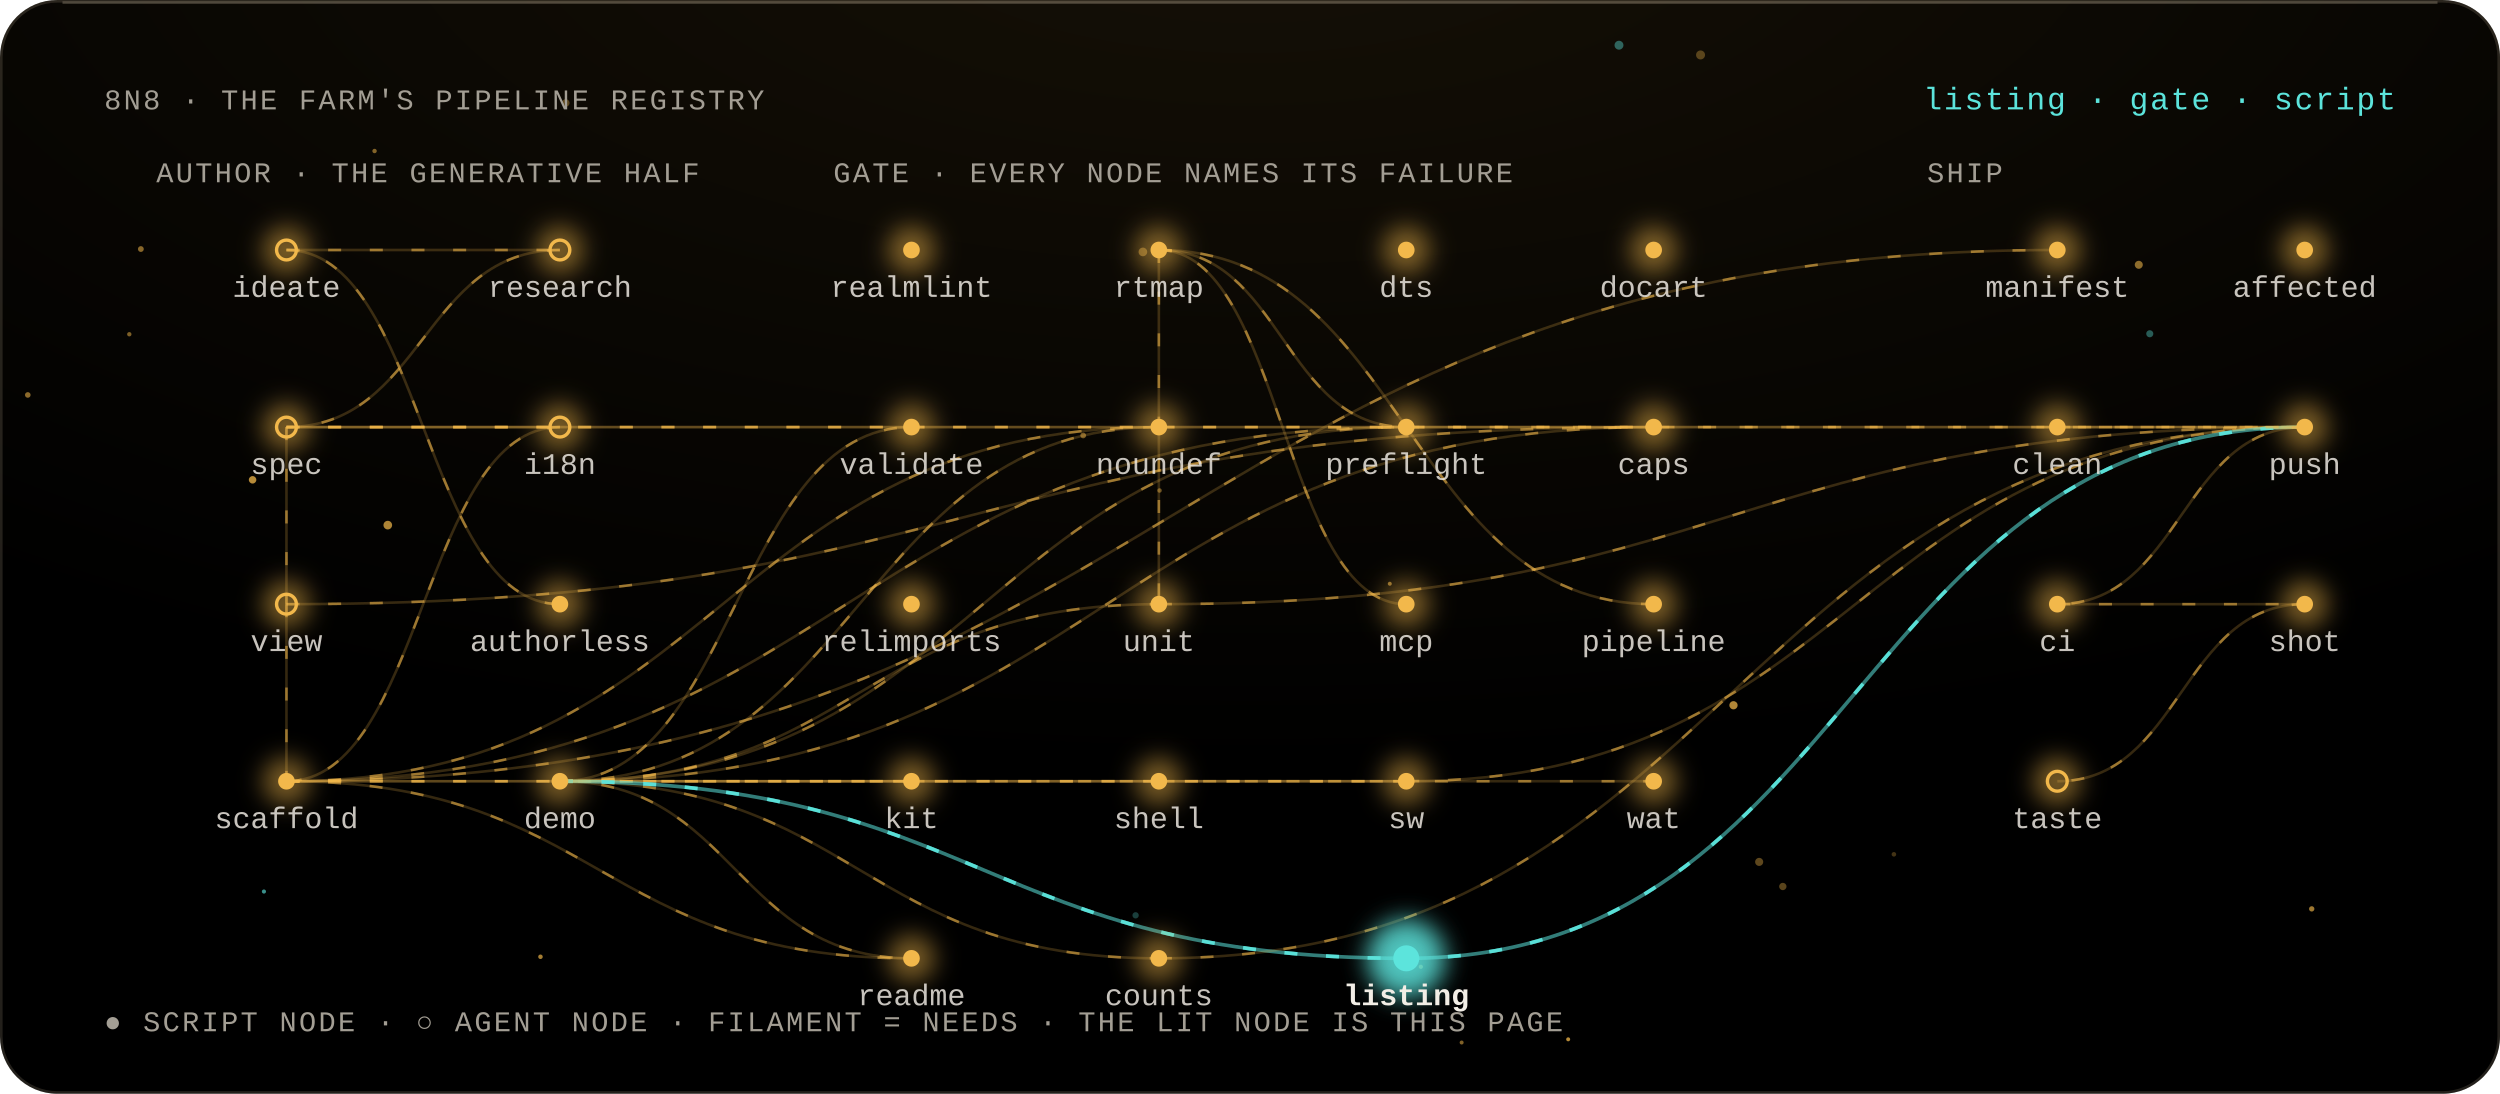
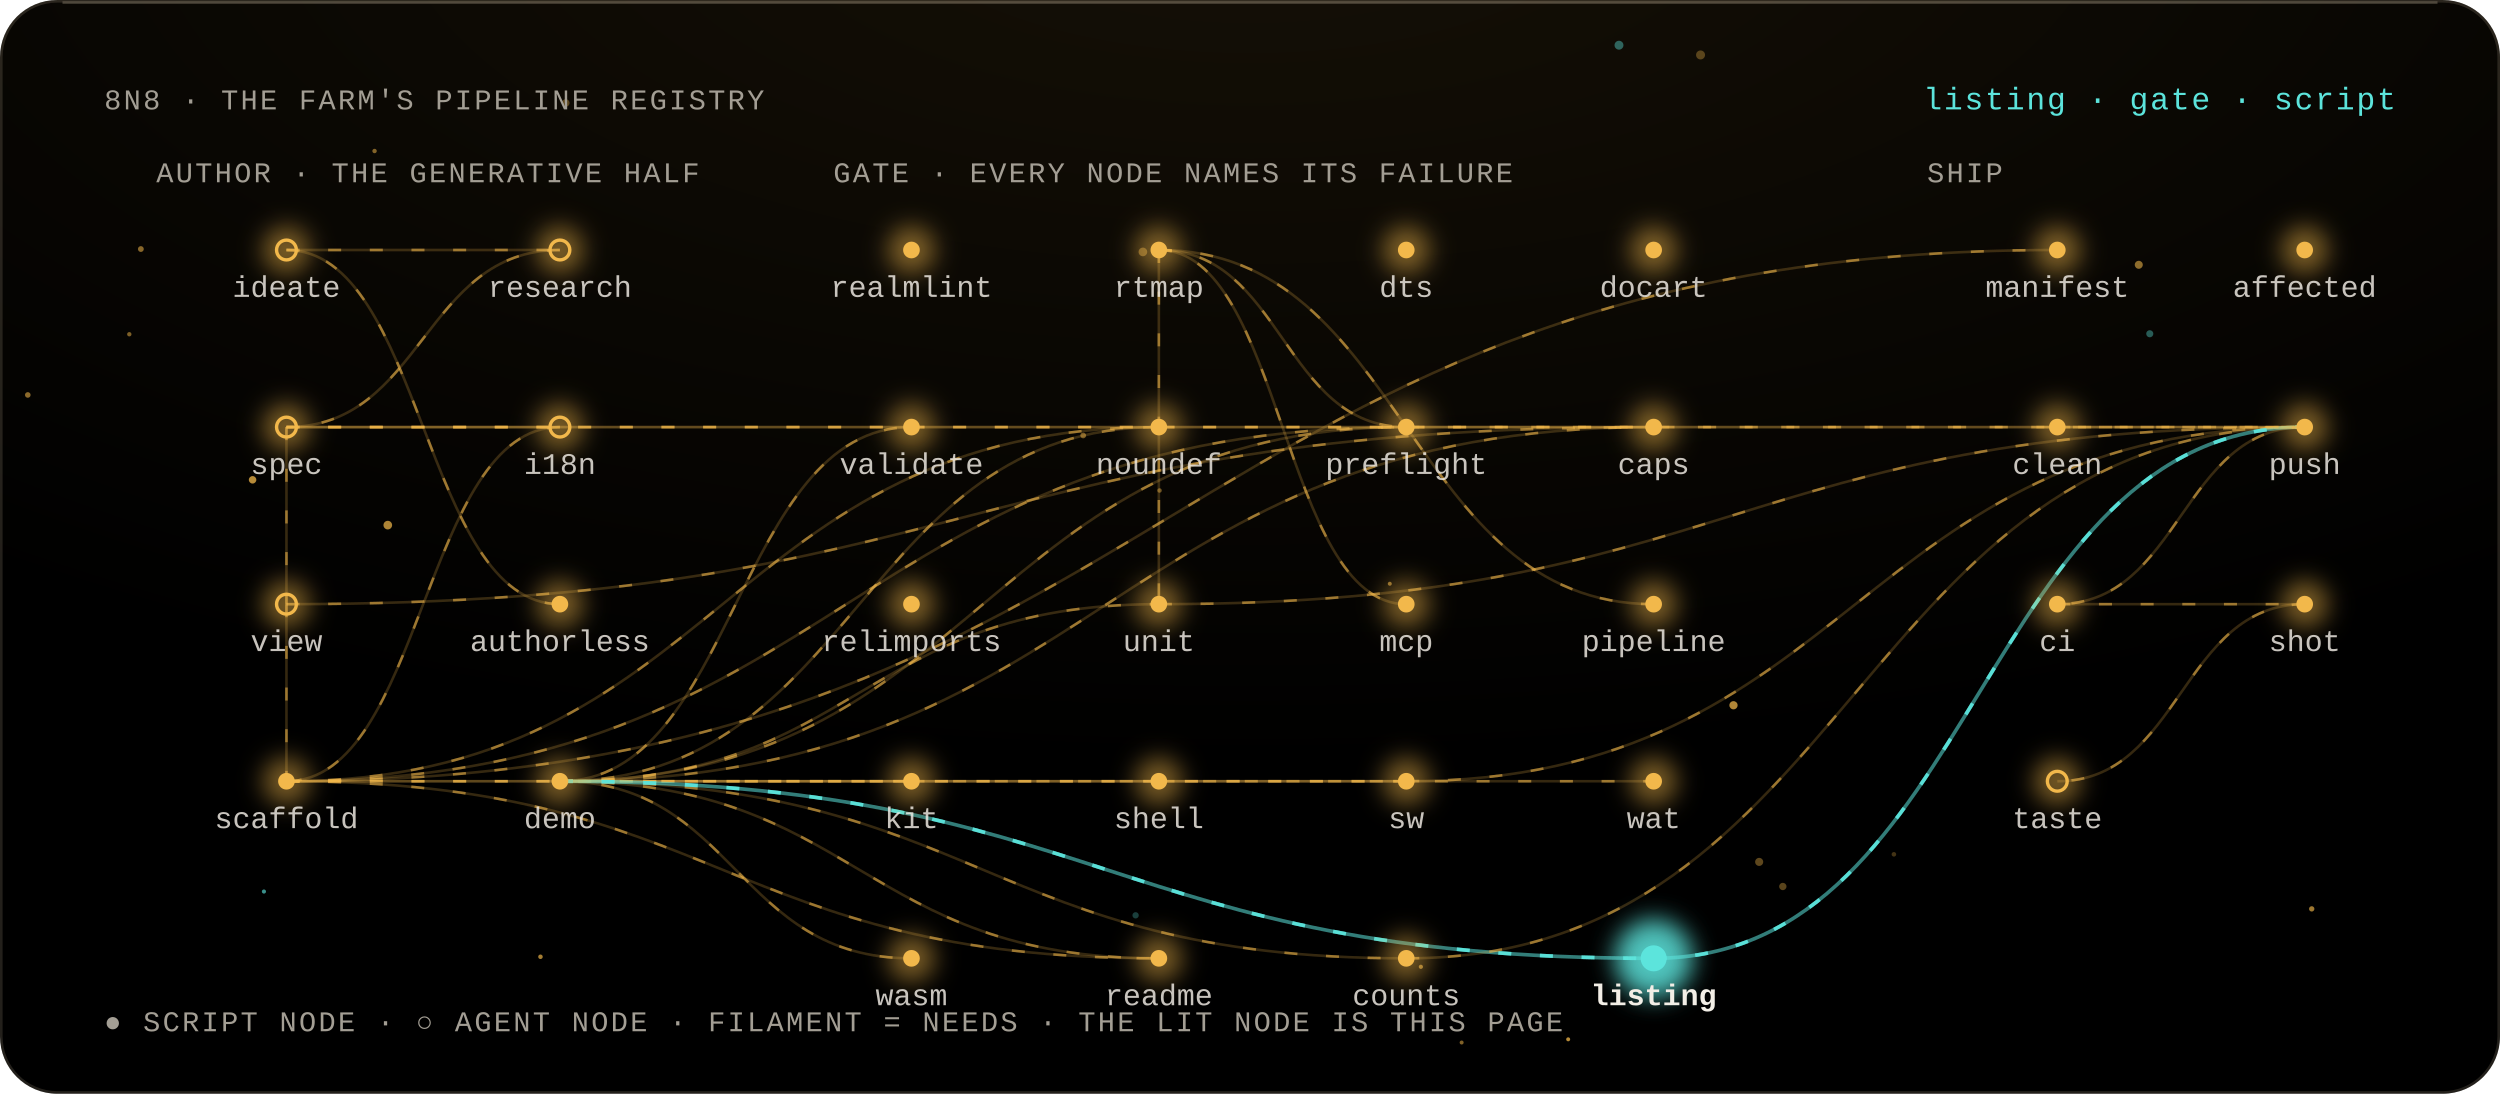
<svg xmlns="http://www.w3.org/2000/svg" viewBox="0 0 960 420" width="960" height="420" role="img" aria-labelledby="t">
  <style>
  text { font-family: 'Geist Mono', ui-monospace, 'Liberation Mono', Menlo, monospace; fill: #F2EEE6; }
  .m { fill: #A39E94; font-size: 11px; letter-spacing: .08em; }
  .l { font-size: 11.5px; }
  .h { font-size: 12px; fill: #5CE4DC; letter-spacing: .06em; }
  .flow { stroke-dasharray: 5 11; animation: flow 3s linear infinite; }
  @keyframes flow { to { stroke-dashoffset: -32; } }
  .breathe { animation: breathe 4.2s ease-in-out infinite; }
  @keyframes breathe { 50% { opacity: .38; } }
  .beat { animation: beat 2.6s ease-in-out infinite; transform-box: fill-box; transform-origin: center; }
  @keyframes beat { 50% { opacity: .55; transform: scale(1.35); } }
  .spin { transform-box: fill-box; transform-origin: center; animation: spin 48s linear infinite; }
  .spin-r { transform-box: fill-box; transform-origin: center; animation: spin 64s linear infinite reverse; }
  @keyframes spin { to { transform: rotate(360deg); } }
  @media (prefers-reduced-motion: reduce) { * { animation: none !important; } }
</style>
  <defs>
    <filter id="bloom" x="-80%" y="-80%" width="260%" height="260%">
      <feGaussianBlur stdDeviation="4.5" />
    </filter>
    <filter id="soft" x="-30%" y="-30%" width="160%" height="160%">
      <feGaussianBlur stdDeviation="1.4" />
    </filter>
    <radialGradient id="key" cx="50%" cy="-10%" r="80%">
      <stop offset="0" stop-color="#F2B84B" stop-opacity=".09" />
      <stop offset="1" stop-color="#F2B84B" stop-opacity="0" />
    </radialGradient>
    <linearGradient id="pair" x1="0" x2="1">
      <stop offset="0" stop-color="#F2B84B" />
      <stop offset="1" stop-color="#5CE4DC" />
    </linearGradient>
  </defs>
  <rect width="960" height="420" rx="22" fill="#000" />
  <rect width="960" height="420" rx="22" fill="url(#key)" />
  <rect x=".5" y=".5" width="959" height="419" rx="21.5" fill="none" stroke="rgba(255,232,196,.14)" />
  <path d="M 24 1 H 936" stroke="rgba(255,238,208,.22)" stroke-width="1" />
  <g>
    <circle cx="148.91" cy="201.65" r="1.66" fill="#F2B84B" opacity="0.71" class="breathe" style="animation-delay:-3.05s" />
    <circle cx="821.29" cy="101.68" r="1.54" fill="#F2B84B" opacity="0.57" class="breathe" style="animation-delay:-1.21s" />
    <circle cx="10.67" cy="151.66" r="1.08" fill="#F2B84B" opacity="0.57" class="breathe" style="animation-delay:-3.56s" />
    <circle cx="533.68" cy="224.16" r="0.77" fill="#F2B84B" opacity="0.56" class="breathe" style="animation-delay:-3.89s" />
    <circle cx="675.52" cy="330.97" r="1.55" fill="#F2B84B" opacity="0.39" class="breathe" style="animation-delay:-0.35s" />
    <circle cx="887.7" cy="349.01" r="1.03" fill="#F2B84B" opacity="0.65" class="breathe" style="animation-delay:-3.83s" />
    <circle cx="602.18" cy="399.1" r="0.77" fill="#F2B84B" opacity="0.75" class="breathe" style="animation-delay:-2.37s" />
    <circle cx="143.83" cy="57.99" r="0.85" fill="#F2B84B" opacity="0.52" class="breathe" style="animation-delay:-0.7s" />
    <circle cx="445.26" cy="188.35" r="0.86" fill="#F2B84B" opacity="0.44" class="breathe" style="animation-delay:-0.09s" />
    <circle cx="415.95" cy="167.22" r="1.1" fill="#F2B84B" opacity="0.49" class="breathe" style="animation-delay:-1.06s" />
    <circle cx="665.66" cy="270.82" r="1.58" fill="#F2B84B" opacity="0.73" class="breathe" style="animation-delay:-0.65s" />
    <circle cx="727.26" cy="328.06" r="0.88" fill="#F2B84B" opacity="0.28" class="breathe" style="animation-delay:-0.99s" />
    <circle cx="436.07" cy="351.48" r="1.22" fill="#5CE4DC" opacity="0.27" class="breathe" style="animation-delay:-4.12s" />
    <circle cx="438.87" cy="96.74" r="1.66" fill="#F2B84B" opacity="0.42" class="breathe" style="animation-delay:-1.99s" />
    <circle cx="561.27" cy="400.33" r="0.77" fill="#F2B84B" opacity="0.53" class="breathe" style="animation-delay:-3.18s" />
    <circle cx="545.61" cy="371.25" r="0.81" fill="#F2B84B" opacity="0.61" class="breathe" style="animation-delay:-1.11s" />
    <circle cx="621.69" cy="17.36" r="1.71" fill="#5CE4DC" opacity="0.41" class="breathe" style="animation-delay:-3.01s" />
    <circle cx="96.99" cy="184.25" r="1.44" fill="#F2B84B" opacity="0.75" class="breathe" style="animation-delay:-3.64s" />
    <circle cx="101.35" cy="342.35" r="0.8" fill="#5CE4DC" opacity="0.63" class="breathe" style="animation-delay:-0.42s" />
    <circle cx="54.09" cy="95.63" r="1.12" fill="#F2B84B" opacity="0.55" class="breathe" style="animation-delay:-1.46s" />
    <circle cx="49.65" cy="128.35" r="0.84" fill="#F2B84B" opacity="0.51" class="breathe" style="animation-delay:-2.91s" />
    <circle cx="207.54" cy="367.4" r="0.87" fill="#F2B84B" opacity="0.68" class="breathe" style="animation-delay:-3.85s" />
    <circle cx="825.51" cy="128.16" r="1.37" fill="#5CE4DC" opacity="0.39" class="breathe" style="animation-delay:-1.44s" />
    <circle cx="653.01" cy="21.1" r="1.73" fill="#F2B84B" opacity="0.33" class="breathe" style="animation-delay:-0.98s" />
    <circle cx="217.24" cy="39.54" r="1.47" fill="#F2B84B" opacity="0.34" class="breathe" style="animation-delay:-3.72s" />
    <circle cx="684.6" cy="340.41" r="1.41" fill="#F2B84B" opacity="0.37" class="breathe" style="animation-delay:-3.18s" />
  </g>
  <text x="40" y="42" class="m" text-anchor="start">8N8 · THE FARM'S PIPELINE REGISTRY</text>
  <text x="920" y="42" class="h" text-anchor="end">listing · gate · script</text>
  <text x="60" y="70" class="m" text-anchor="start">AUTHOR · THE GENERATIVE HALF</text>
  <text x="320" y="70" class="m" text-anchor="start">GATE · EVERY NODE NAMES ITS FAILURE</text>
  <text x="740" y="70" class="m" text-anchor="start">SHIP</text>
  <path d="M 110 96 C 162.5 96, 162.5 96, 215 96" fill="none" stroke="#F2B84B" stroke-opacity="0.22" stroke-width="1" />
  <path d="M 110 96 C 162.5 96, 162.5 96, 215 96" fill="none" stroke="#F2B84B" stroke-opacity="0.55" stroke-width="1" class="flow" />
  <path d="M 215 96 C 162.5 96, 162.5 164, 110 164" fill="none" stroke="#F2B84B" stroke-opacity="0.22" stroke-width="1" />
  <path d="M 215 96 C 162.5 96, 162.5 164, 110 164" fill="none" stroke="#F2B84B" stroke-opacity="0.55" stroke-width="1" class="flow" />
  <path d="M 110 164 C 162.5 164, 162.5 164, 215 164" fill="none" stroke="#F2B84B" stroke-opacity="0.22" stroke-width="1" />
  <path d="M 110 164 C 162.5 164, 162.5 164, 215 164" fill="none" stroke="#F2B84B" stroke-opacity="0.55" stroke-width="1" class="flow" />
  <path d="M 110 164 C 110 164, 110 232, 110 232" fill="none" stroke="#F2B84B" stroke-opacity="0.22" stroke-width="1" />
  <path d="M 110 164 C 110 164, 110 232, 110 232" fill="none" stroke="#F2B84B" stroke-opacity="0.55" stroke-width="1" class="flow" />
  <path d="M 110 96 C 162.5 96, 162.5 232, 215 232" fill="none" stroke="#F2B84B" stroke-opacity="0.22" stroke-width="1" />
  <path d="M 110 96 C 162.5 96, 162.5 232, 215 232" fill="none" stroke="#F2B84B" stroke-opacity="0.55" stroke-width="1" class="flow" />
  <path d="M 110 232 C 110 232, 110 300, 110 300" fill="none" stroke="#F2B84B" stroke-opacity="0.22" stroke-width="1" />
  <path d="M 110 232 C 110 232, 110 300, 110 300" fill="none" stroke="#F2B84B" stroke-opacity="0.55" stroke-width="1" class="flow" />
  <path d="M 215 164 C 162.5 164, 162.5 300, 110 300" fill="none" stroke="#F2B84B" stroke-opacity="0.22" stroke-width="1" />
  <path d="M 215 164 C 162.5 164, 162.5 300, 110 300" fill="none" stroke="#F2B84B" stroke-opacity="0.55" stroke-width="1" class="flow" />
  <path d="M 110 164 C 230 164, 230 164, 350 164" fill="none" stroke="#F2B84B" stroke-opacity="0.22" stroke-width="1" />
  <path d="M 110 164 C 230 164, 230 164, 350 164" fill="none" stroke="#F2B84B" stroke-opacity="0.55" stroke-width="1" class="flow" />
  <path d="M 215 300 C 282.5 300, 282.5 164, 350 164" fill="none" stroke="#F2B84B" stroke-opacity="0.22" stroke-width="1" />
  <path d="M 215 300 C 282.5 300, 282.5 164, 350 164" fill="none" stroke="#F2B84B" stroke-opacity="0.55" stroke-width="1" class="flow" />
  <path d="M 110 300 C 277.5 300, 277.5 164, 445 164" fill="none" stroke="#F2B84B" stroke-opacity="0.22" stroke-width="1" />
  <path d="M 110 300 C 277.5 300, 277.5 164, 445 164" fill="none" stroke="#F2B84B" stroke-opacity="0.55" stroke-width="1" class="flow" />
  <path d="M 215 300 C 330 300, 330 164, 445 164" fill="none" stroke="#F2B84B" stroke-opacity="0.22" stroke-width="1" />
  <path d="M 215 300 C 330 300, 330 164, 445 164" fill="none" stroke="#F2B84B" stroke-opacity="0.55" stroke-width="1" class="flow" />
  <path d="M 110 300 C 325 300, 325 164, 540 164" fill="none" stroke="#F2B84B" stroke-opacity="0.22" stroke-width="1" />
  <path d="M 110 300 C 325 300, 325 164, 540 164" fill="none" stroke="#F2B84B" stroke-opacity="0.55" stroke-width="1" class="flow" />
  <path d="M 215 300 C 377.5 300, 377.5 164, 540 164" fill="none" stroke="#F2B84B" stroke-opacity="0.22" stroke-width="1" />
  <path d="M 215 300 C 377.5 300, 377.5 164, 540 164" fill="none" stroke="#F2B84B" stroke-opacity="0.55" stroke-width="1" class="flow" />
  <path d="M 445 96 C 492.5 96, 492.5 164, 540 164" fill="none" stroke="#F2B84B" stroke-opacity="0.22" stroke-width="1" />
  <path d="M 445 96 C 492.5 96, 492.5 164, 540 164" fill="none" stroke="#F2B84B" stroke-opacity="0.55" stroke-width="1" class="flow" />
  <path d="M 110 164 C 372.5 164, 372.5 164, 635 164" fill="none" stroke="#F2B84B" stroke-opacity="0.22" stroke-width="1" />
  <path d="M 110 164 C 372.5 164, 372.5 164, 635 164" fill="none" stroke="#F2B84B" stroke-opacity="0.55" stroke-width="1" class="flow" />
  <path d="M 110 232 C 372.5 232, 372.5 164, 635 164" fill="none" stroke="#F2B84B" stroke-opacity="0.22" stroke-width="1" />
  <path d="M 110 232 C 372.5 232, 372.5 164, 635 164" fill="none" stroke="#F2B84B" stroke-opacity="0.55" stroke-width="1" class="flow" />
  <path d="M 215 300 C 425 300, 425 164, 635 164" fill="none" stroke="#F2B84B" stroke-opacity="0.22" stroke-width="1" />
  <path d="M 215 300 C 425 300, 425 164, 635 164" fill="none" stroke="#F2B84B" stroke-opacity="0.55" stroke-width="1" class="flow" />
  <path d="M 215 300 C 330 300, 330 232, 445 232" fill="none" stroke="#F2B84B" stroke-opacity="0.22" stroke-width="1" />
  <path d="M 215 300 C 330 300, 330 232, 445 232" fill="none" stroke="#F2B84B" stroke-opacity="0.55" stroke-width="1" class="flow" />
  <path d="M 445 96 C 445 96, 445 232, 445 232" fill="none" stroke="#F2B84B" stroke-opacity="0.22" stroke-width="1" />
  <path d="M 445 96 C 445 96, 445 232, 445 232" fill="none" stroke="#F2B84B" stroke-opacity="0.55" stroke-width="1" class="flow" />
  <path d="M 445 96 C 492.5 96, 492.5 232, 540 232" fill="none" stroke="#F2B84B" stroke-opacity="0.22" stroke-width="1" />
  <path d="M 445 96 C 492.5 96, 492.5 232, 540 232" fill="none" stroke="#F2B84B" stroke-opacity="0.55" stroke-width="1" class="flow" />
  <path d="M 445 96 C 540 96, 540 232, 635 232" fill="none" stroke="#F2B84B" stroke-opacity="0.22" stroke-width="1" />
  <path d="M 445 96 C 540 96, 540 232, 635 232" fill="none" stroke="#F2B84B" stroke-opacity="0.55" stroke-width="1" class="flow" />
  <path d="M 110 300 C 230 300, 230 300, 350 300" fill="none" stroke="#F2B84B" stroke-opacity="0.22" stroke-width="1" />
  <path d="M 110 300 C 230 300, 230 300, 350 300" fill="none" stroke="#F2B84B" stroke-opacity="0.55" stroke-width="1" class="flow" />
  <path d="M 110 300 C 325 300, 325 300, 540 300" fill="none" stroke="#F2B84B" stroke-opacity="0.22" stroke-width="1" />
  <path d="M 110 300 C 325 300, 325 300, 540 300" fill="none" stroke="#F2B84B" stroke-opacity="0.55" stroke-width="1" class="flow" />
  <path d="M 215 300 C 377.5 300, 377.5 300, 540 300" fill="none" stroke="#F2B84B" stroke-opacity="0.22" stroke-width="1" />
  <path d="M 215 300 C 377.5 300, 377.5 300, 540 300" fill="none" stroke="#F2B84B" stroke-opacity="0.55" stroke-width="1" class="flow" />
  <path d="M 215 300 C 425 300, 425 300, 635 300" fill="none" stroke="#F2B84B" stroke-opacity="0.22" stroke-width="1" />
  <path d="M 215 300 C 425 300, 425 300, 635 300" fill="none" stroke="#F2B84B" stroke-opacity="0.55" stroke-width="1" class="flow" />
-   <path d="M 110 300 C 230 300, 230 368, 350 368" fill="none" stroke="#F2B84B" stroke-opacity="0.22" stroke-width="1" />
-   <path d="M 110 300 C 230 300, 230 368, 350 368" fill="none" stroke="#F2B84B" stroke-opacity="0.55" stroke-width="1" class="flow" />
  <path d="M 215 300 C 282.5 300, 282.5 368, 350 368" fill="none" stroke="#F2B84B" stroke-opacity="0.22" stroke-width="1" />
  <path d="M 215 300 C 282.5 300, 282.5 368, 350 368" fill="none" stroke="#F2B84B" stroke-opacity="0.55" stroke-width="1" class="flow" />
+   <path d="M 110 300 C 277.5 300, 277.5 368, 445 368" fill="none" stroke="#F2B84B" stroke-opacity="0.22" stroke-width="1" />
+   <path d="M 110 300 C 277.5 300, 277.5 368, 445 368" fill="none" stroke="#F2B84B" stroke-opacity="0.55" stroke-width="1" class="flow" />
  <path d="M 215 300 C 330 300, 330 368, 445 368" fill="none" stroke="#F2B84B" stroke-opacity="0.22" stroke-width="1" />
  <path d="M 215 300 C 330 300, 330 368, 445 368" fill="none" stroke="#F2B84B" stroke-opacity="0.55" stroke-width="1" class="flow" />
-   <path d="M 215 300 C 377.5 300, 377.5 368, 540 368" fill="none" stroke="#5CE4DC" stroke-opacity="0.55" stroke-width="1.4" />
-   <path d="M 215 300 C 377.5 300, 377.5 368, 540 368" fill="none" stroke="#5CE4DC" stroke-opacity="0.95" stroke-width="1.4" class="flow" />
+   <path d="M 215 300 C 377.5 300, 377.5 368, 540 368" fill="none" stroke="#F2B84B" stroke-opacity="0.22" stroke-width="1" />
+   <path d="M 215 300 C 377.5 300, 377.5 368, 540 368" fill="none" stroke="#F2B84B" stroke-opacity="0.55" stroke-width="1" class="flow" />
+   <path d="M 215 300 C 425 300, 425 368, 635 368" fill="none" stroke="#5CE4DC" stroke-opacity="0.55" stroke-width="1.4" />
+   <path d="M 215 300 C 425 300, 425 368, 635 368" fill="none" stroke="#5CE4DC" stroke-opacity="0.95" stroke-width="1.4" class="flow" />
  <path d="M 110 300 C 450 300, 450 96, 790 96" fill="none" stroke="#F2B84B" stroke-opacity="0.22" stroke-width="1" />
  <path d="M 110 300 C 450 300, 450 96, 790 96" fill="none" stroke="#F2B84B" stroke-opacity="0.55" stroke-width="1" class="flow" />
  <path d="M 350 164 C 617.5 164, 617.5 164, 885 164" fill="none" stroke="#F2B84B" stroke-opacity="0.22" stroke-width="1" />
  <path d="M 350 164 C 617.5 164, 617.5 164, 885 164" fill="none" stroke="#F2B84B" stroke-opacity="0.55" stroke-width="1" class="flow" />
  <path d="M 540 164 C 712.5 164, 712.5 164, 885 164" fill="none" stroke="#F2B84B" stroke-opacity="0.22" stroke-width="1" />
  <path d="M 540 164 C 712.5 164, 712.5 164, 885 164" fill="none" stroke="#F2B84B" stroke-opacity="0.55" stroke-width="1" class="flow" />
  <path d="M 445 232 C 665 232, 665 164, 885 164" fill="none" stroke="#F2B84B" stroke-opacity="0.22" stroke-width="1" />
  <path d="M 445 232 C 665 232, 665 164, 885 164" fill="none" stroke="#F2B84B" stroke-opacity="0.55" stroke-width="1" class="flow" />
  <path d="M 540 300 C 712.5 300, 712.5 164, 885 164" fill="none" stroke="#F2B84B" stroke-opacity="0.22" stroke-width="1" />
  <path d="M 540 300 C 712.5 300, 712.5 164, 885 164" fill="none" stroke="#F2B84B" stroke-opacity="0.55" stroke-width="1" class="flow" />
-   <path d="M 445 368 C 665 368, 665 164, 885 164" fill="none" stroke="#F2B84B" stroke-opacity="0.22" stroke-width="1" />
-   <path d="M 445 368 C 665 368, 665 164, 885 164" fill="none" stroke="#F2B84B" stroke-opacity="0.55" stroke-width="1" class="flow" />
-   <path d="M 540 368 C 712.5 368, 712.5 164, 885 164" fill="none" stroke="#5CE4DC" stroke-opacity="0.55" stroke-width="1.4" />
-   <path d="M 540 368 C 712.5 368, 712.5 164, 885 164" fill="none" stroke="#5CE4DC" stroke-opacity="0.95" stroke-width="1.4" class="flow" />
+   <path d="M 540 368 C 712.5 368, 712.5 164, 885 164" fill="none" stroke="#F2B84B" stroke-opacity="0.22" stroke-width="1" />
+   <path d="M 540 368 C 712.5 368, 712.5 164, 885 164" fill="none" stroke="#F2B84B" stroke-opacity="0.55" stroke-width="1" class="flow" />
+   <path d="M 635 368 C 760 368, 760 164, 885 164" fill="none" stroke="#5CE4DC" stroke-opacity="0.55" stroke-width="1.4" />
+   <path d="M 635 368 C 760 368, 760 164, 885 164" fill="none" stroke="#5CE4DC" stroke-opacity="0.95" stroke-width="1.4" class="flow" />
  <path d="M 790 164 C 837.5 164, 837.5 164, 885 164" fill="none" stroke="#F2B84B" stroke-opacity="0.22" stroke-width="1" />
  <path d="M 790 164 C 837.5 164, 837.5 164, 885 164" fill="none" stroke="#F2B84B" stroke-opacity="0.55" stroke-width="1" class="flow" />
  <path d="M 885 164 C 837.5 164, 837.5 232, 790 232" fill="none" stroke="#F2B84B" stroke-opacity="0.22" stroke-width="1" />
  <path d="M 885 164 C 837.5 164, 837.5 232, 790 232" fill="none" stroke="#F2B84B" stroke-opacity="0.55" stroke-width="1" class="flow" />
  <path d="M 790 232 C 837.5 232, 837.5 232, 885 232" fill="none" stroke="#F2B84B" stroke-opacity="0.22" stroke-width="1" />
  <path d="M 790 232 C 837.5 232, 837.5 232, 885 232" fill="none" stroke="#F2B84B" stroke-opacity="0.55" stroke-width="1" class="flow" />
  <path d="M 885 232 C 837.5 232, 837.5 300, 790 300" fill="none" stroke="#F2B84B" stroke-opacity="0.22" stroke-width="1" />
  <path d="M 885 232 C 837.5 232, 837.5 300, 790 300" fill="none" stroke="#F2B84B" stroke-opacity="0.55" stroke-width="1" class="flow" />
  <g>
    <circle cx="110" cy="96" r="9" fill="#F2B84B" opacity="0.5" filter="url(#bloom)" class="breathe" style="animation-delay:-2.71s" />
    <circle cx="110" cy="96" r="3.8" fill="none" stroke="#F2B84B" stroke-width="1.3" />
  </g>
  <text x="110" y="114" class="l" text-anchor="middle" fill="#F2EEE6" fill-opacity=".82">ideate</text>
  <g>
    <circle cx="215" cy="96" r="9" fill="#F2B84B" opacity="0.5" filter="url(#bloom)" class="breathe" style="animation-delay:-3.5s" />
    <circle cx="215" cy="96" r="3.8" fill="none" stroke="#F2B84B" stroke-width="1.3" />
  </g>
  <text x="215" y="114" class="l" text-anchor="middle" fill="#F2EEE6" fill-opacity=".82">research</text>
  <g>
    <circle cx="110" cy="164" r="9" fill="#F2B84B" opacity="0.5" filter="url(#bloom)" class="breathe" style="animation-delay:-0.62s" />
    <circle cx="110" cy="164" r="3.8" fill="none" stroke="#F2B84B" stroke-width="1.3" />
  </g>
  <text x="110" y="182" class="l" text-anchor="middle" fill="#F2EEE6" fill-opacity=".82">spec</text>
  <g>
    <circle cx="215" cy="164" r="9" fill="#F2B84B" opacity="0.5" filter="url(#bloom)" class="breathe" style="animation-delay:-1.92s" />
    <circle cx="215" cy="164" r="3.8" fill="none" stroke="#F2B84B" stroke-width="1.3" />
  </g>
  <text x="215" y="182" class="l" text-anchor="middle" fill="#F2EEE6" fill-opacity=".82">i18n</text>
  <g>
    <circle cx="110" cy="232" r="9" fill="#F2B84B" opacity="0.5" filter="url(#bloom)" class="breathe" style="animation-delay:-3.69s" />
    <circle cx="110" cy="232" r="3.8" fill="none" stroke="#F2B84B" stroke-width="1.3" />
  </g>
  <text x="110" y="250" class="l" text-anchor="middle" fill="#F2EEE6" fill-opacity=".82">view</text>
  <g>
    <circle cx="215" cy="232" r="9" fill="#F2B84B" opacity="0.5" filter="url(#bloom)" class="breathe" style="animation-delay:-2.9s" />
    <circle cx="215" cy="232" r="3.2" fill="#F2B84B" />
  </g>
  <text x="215" y="250" class="l" text-anchor="middle" fill="#F2EEE6" fill-opacity=".82">authorless</text>
  <g>
    <circle cx="110" cy="300" r="9" fill="#F2B84B" opacity="0.5" filter="url(#bloom)" class="breathe" style="animation-delay:-1.29s" />
    <circle cx="110" cy="300" r="3.2" fill="#F2B84B" />
  </g>
  <text x="110" y="318" class="l" text-anchor="middle" fill="#F2EEE6" fill-opacity=".82">scaffold</text>
  <g>
    <circle cx="215" cy="300" r="9" fill="#F2B84B" opacity="0.5" filter="url(#bloom)" class="breathe" style="animation-delay:-3.06s" />
    <circle cx="215" cy="300" r="3.2" fill="#F2B84B" />
  </g>
  <text x="215" y="318" class="l" text-anchor="middle" fill="#F2EEE6" fill-opacity=".82">demo</text>
  <g>
    <circle cx="350" cy="96" r="9" fill="#F2B84B" opacity="0.5" filter="url(#bloom)" class="breathe" style="animation-delay:-3.42s" />
    <circle cx="350" cy="96" r="3.2" fill="#F2B84B" />
  </g>
  <text x="350" y="114" class="l" text-anchor="middle" fill="#F2EEE6" fill-opacity=".82">realmlint</text>
  <g>
    <circle cx="445" cy="96" r="9" fill="#F2B84B" opacity="0.5" filter="url(#bloom)" class="breathe" style="animation-delay:-0.97s" />
    <circle cx="445" cy="96" r="3.2" fill="#F2B84B" />
  </g>
  <text x="445" y="114" class="l" text-anchor="middle" fill="#F2EEE6" fill-opacity=".82">rtmap</text>
  <g>
    <circle cx="540" cy="96" r="9" fill="#F2B84B" opacity="0.5" filter="url(#bloom)" class="breathe" style="animation-delay:-2.53s" />
    <circle cx="540" cy="96" r="3.2" fill="#F2B84B" />
  </g>
  <text x="540" y="114" class="l" text-anchor="middle" fill="#F2EEE6" fill-opacity=".82">dts</text>
  <g>
    <circle cx="635" cy="96" r="9" fill="#F2B84B" opacity="0.5" filter="url(#bloom)" class="breathe" style="animation-delay:-1.15s" />
    <circle cx="635" cy="96" r="3.2" fill="#F2B84B" />
  </g>
  <text x="635" y="114" class="l" text-anchor="middle" fill="#F2EEE6" fill-opacity=".82">docart</text>
  <g>
    <circle cx="350" cy="164" r="9" fill="#F2B84B" opacity="0.5" filter="url(#bloom)" class="breathe" style="animation-delay:-2.31s" />
    <circle cx="350" cy="164" r="3.2" fill="#F2B84B" />
  </g>
  <text x="350" y="182" class="l" text-anchor="middle" fill="#F2EEE6" fill-opacity=".82">validate</text>
  <g>
    <circle cx="445" cy="164" r="9" fill="#F2B84B" opacity="0.5" filter="url(#bloom)" class="breathe" style="animation-delay:-1.37s" />
    <circle cx="445" cy="164" r="3.2" fill="#F2B84B" />
  </g>
  <text x="445" y="182" class="l" text-anchor="middle" fill="#F2EEE6" fill-opacity=".82">noundef</text>
  <g>
    <circle cx="540" cy="164" r="9" fill="#F2B84B" opacity="0.5" filter="url(#bloom)" class="breathe" style="animation-delay:-0.04s" />
    <circle cx="540" cy="164" r="3.2" fill="#F2B84B" />
  </g>
  <text x="540" y="182" class="l" text-anchor="middle" fill="#F2EEE6" fill-opacity=".82">preflight</text>
  <g>
    <circle cx="635" cy="164" r="9" fill="#F2B84B" opacity="0.5" filter="url(#bloom)" class="breathe" style="animation-delay:-1.44s" />
    <circle cx="635" cy="164" r="3.2" fill="#F2B84B" />
  </g>
  <text x="635" y="182" class="l" text-anchor="middle" fill="#F2EEE6" fill-opacity=".82">caps</text>
  <g>
    <circle cx="350" cy="232" r="9" fill="#F2B84B" opacity="0.5" filter="url(#bloom)" class="breathe" style="animation-delay:-2.59s" />
    <circle cx="350" cy="232" r="3.2" fill="#F2B84B" />
  </g>
  <text x="350" y="250" class="l" text-anchor="middle" fill="#F2EEE6" fill-opacity=".82">relimports</text>
  <g>
    <circle cx="445" cy="232" r="9" fill="#F2B84B" opacity="0.5" filter="url(#bloom)" class="breathe" style="animation-delay:-3.39s" />
    <circle cx="445" cy="232" r="3.2" fill="#F2B84B" />
  </g>
  <text x="445" y="250" class="l" text-anchor="middle" fill="#F2EEE6" fill-opacity=".82">unit</text>
  <g>
    <circle cx="540" cy="232" r="9" fill="#F2B84B" opacity="0.5" filter="url(#bloom)" class="breathe" style="animation-delay:-3.12s" />
    <circle cx="540" cy="232" r="3.2" fill="#F2B84B" />
  </g>
  <text x="540" y="250" class="l" text-anchor="middle" fill="#F2EEE6" fill-opacity=".82">mcp</text>
  <g>
    <circle cx="635" cy="232" r="9" fill="#F2B84B" opacity="0.5" filter="url(#bloom)" class="breathe" style="animation-delay:-0.25s" />
    <circle cx="635" cy="232" r="3.2" fill="#F2B84B" />
  </g>
  <text x="635" y="250" class="l" text-anchor="middle" fill="#F2EEE6" fill-opacity=".82">pipeline</text>
  <g>
    <circle cx="350" cy="300" r="9" fill="#F2B84B" opacity="0.5" filter="url(#bloom)" class="breathe" style="animation-delay:-2.22s" />
    <circle cx="350" cy="300" r="3.2" fill="#F2B84B" />
  </g>
  <text x="350" y="318" class="l" text-anchor="middle" fill="#F2EEE6" fill-opacity=".82">kit</text>
  <g>
    <circle cx="445" cy="300" r="9" fill="#F2B84B" opacity="0.5" filter="url(#bloom)" class="breathe" style="animation-delay:-2.13s" />
    <circle cx="445" cy="300" r="3.2" fill="#F2B84B" />
  </g>
  <text x="445" y="318" class="l" text-anchor="middle" fill="#F2EEE6" fill-opacity=".82">shell</text>
  <g>
    <circle cx="540" cy="300" r="9" fill="#F2B84B" opacity="0.5" filter="url(#bloom)" class="breathe" style="animation-delay:-2.46s" />
    <circle cx="540" cy="300" r="3.2" fill="#F2B84B" />
  </g>
  <text x="540" y="318" class="l" text-anchor="middle" fill="#F2EEE6" fill-opacity=".82">sw</text>
  <g>
    <circle cx="635" cy="300" r="9" fill="#F2B84B" opacity="0.5" filter="url(#bloom)" class="breathe" style="animation-delay:-3.71s" />
    <circle cx="635" cy="300" r="3.2" fill="#F2B84B" />
  </g>
  <text x="635" y="318" class="l" text-anchor="middle" fill="#F2EEE6" fill-opacity=".82">wat</text>
  <g>
    <circle cx="350" cy="368" r="9" fill="#F2B84B" opacity="0.5" filter="url(#bloom)" class="breathe" style="animation-delay:-1.63s" />
    <circle cx="350" cy="368" r="3.2" fill="#F2B84B" />
  </g>
-   <text x="350" y="386" class="l" text-anchor="middle" fill="#F2EEE6" fill-opacity=".82">readme</text>
+   <text x="350" y="386" class="l" text-anchor="middle" fill="#F2EEE6" fill-opacity=".82">wasm</text>
  <g>
    <circle cx="445" cy="368" r="9" fill="#F2B84B" opacity="0.5" filter="url(#bloom)" class="breathe" style="animation-delay:-3.1s" />
    <circle cx="445" cy="368" r="3.2" fill="#F2B84B" />
  </g>
-   <text x="445" y="386" class="l" text-anchor="middle" fill="#F2EEE6" fill-opacity=".82">counts</text>
-   <g>
-     <circle cx="540" cy="368" r="15" fill="#5CE4DC" opacity="0.85" filter="url(#bloom)" class="beat" style="animation-delay:-2.81s" />
-     <circle cx="540" cy="368" r="5" fill="#5CE4DC" />
-   </g>
-   <text x="540" y="386" class="l" text-anchor="middle" fill="#5CE4DC" font-weight="700">listing</text>
-   <g>
-     <circle cx="790" cy="96" r="9" fill="#F2B84B" opacity="0.5" filter="url(#bloom)" class="breathe" style="animation-delay:-3.15s" />
+   <text x="445" y="386" class="l" text-anchor="middle" fill="#F2EEE6" fill-opacity=".82">readme</text>
+   <g>
+     <circle cx="540" cy="368" r="9" fill="#F2B84B" opacity="0.5" filter="url(#bloom)" class="breathe" style="animation-delay:-2.81s" />
+     <circle cx="540" cy="368" r="3.2" fill="#F2B84B" />
+   </g>
+   <text x="540" y="386" class="l" text-anchor="middle" fill="#F2EEE6" fill-opacity=".82">counts</text>
+   <g>
+     <circle cx="635" cy="368" r="15" fill="#5CE4DC" opacity="0.85" filter="url(#bloom)" class="beat" style="animation-delay:-3.15s" />
+     <circle cx="635" cy="368" r="5" fill="#5CE4DC" />
+   </g>
+   <text x="635" y="386" class="l" text-anchor="middle" fill="#5CE4DC" font-weight="700">listing</text>
+   <g>
+     <circle cx="790" cy="96" r="9" fill="#F2B84B" opacity="0.5" filter="url(#bloom)" class="breathe" style="animation-delay:-1.09s" />
    <circle cx="790" cy="96" r="3.2" fill="#F2B84B" />
  </g>
  <text x="790" y="114" class="l" text-anchor="middle" fill="#F2EEE6" fill-opacity=".82">manifest</text>
  <g>
-     <circle cx="885" cy="96" r="9" fill="#F2B84B" opacity="0.5" filter="url(#bloom)" class="breathe" style="animation-delay:-1.09s" />
+     <circle cx="885" cy="96" r="9" fill="#F2B84B" opacity="0.5" filter="url(#bloom)" class="breathe" style="animation-delay:-0.33s" />
    <circle cx="885" cy="96" r="3.2" fill="#F2B84B" />
  </g>
  <text x="885" y="114" class="l" text-anchor="middle" fill="#F2EEE6" fill-opacity=".82">affected</text>
  <g>
-     <circle cx="790" cy="164" r="9" fill="#F2B84B" opacity="0.5" filter="url(#bloom)" class="breathe" style="animation-delay:-0.33s" />
+     <circle cx="790" cy="164" r="9" fill="#F2B84B" opacity="0.5" filter="url(#bloom)" class="breathe" style="animation-delay:-1.04s" />
    <circle cx="790" cy="164" r="3.2" fill="#F2B84B" />
  </g>
  <text x="790" y="182" class="l" text-anchor="middle" fill="#F2EEE6" fill-opacity=".82">clean</text>
  <g>
-     <circle cx="885" cy="164" r="9" fill="#F2B84B" opacity="0.5" filter="url(#bloom)" class="breathe" style="animation-delay:-1.04s" />
+     <circle cx="885" cy="164" r="9" fill="#F2B84B" opacity="0.5" filter="url(#bloom)" class="breathe" style="animation-delay:-1.21s" />
    <circle cx="885" cy="164" r="3.2" fill="#F2B84B" />
  </g>
  <text x="885" y="182" class="l" text-anchor="middle" fill="#F2EEE6" fill-opacity=".82">push</text>
  <g>
-     <circle cx="790" cy="232" r="9" fill="#F2B84B" opacity="0.5" filter="url(#bloom)" class="breathe" style="animation-delay:-1.21s" />
+     <circle cx="790" cy="232" r="9" fill="#F2B84B" opacity="0.5" filter="url(#bloom)" class="breathe" style="animation-delay:-3.7s" />
    <circle cx="790" cy="232" r="3.2" fill="#F2B84B" />
  </g>
  <text x="790" y="250" class="l" text-anchor="middle" fill="#F2EEE6" fill-opacity=".82">ci</text>
  <g>
-     <circle cx="885" cy="232" r="9" fill="#F2B84B" opacity="0.5" filter="url(#bloom)" class="breathe" style="animation-delay:-3.7s" />
+     <circle cx="885" cy="232" r="9" fill="#F2B84B" opacity="0.5" filter="url(#bloom)" class="breathe" style="animation-delay:-3.32s" />
    <circle cx="885" cy="232" r="3.2" fill="#F2B84B" />
  </g>
  <text x="885" y="250" class="l" text-anchor="middle" fill="#F2EEE6" fill-opacity=".82">shot</text>
  <g>
-     <circle cx="790" cy="300" r="9" fill="#F2B84B" opacity="0.5" filter="url(#bloom)" class="breathe" style="animation-delay:-3.32s" />
+     <circle cx="790" cy="300" r="9" fill="#F2B84B" opacity="0.5" filter="url(#bloom)" class="breathe" style="animation-delay:-3.23s" />
    <circle cx="790" cy="300" r="3.8" fill="none" stroke="#F2B84B" stroke-width="1.3" />
  </g>
  <text x="790" y="318" class="l" text-anchor="middle" fill="#F2EEE6" fill-opacity=".82">taste</text>
  <text x="40" y="396" class="m" text-anchor="start">● SCRIPT NODE  ·  ○ AGENT NODE  ·  FILAMENT = NEEDS  ·  THE LIT NODE IS THIS PAGE</text>
</svg>
